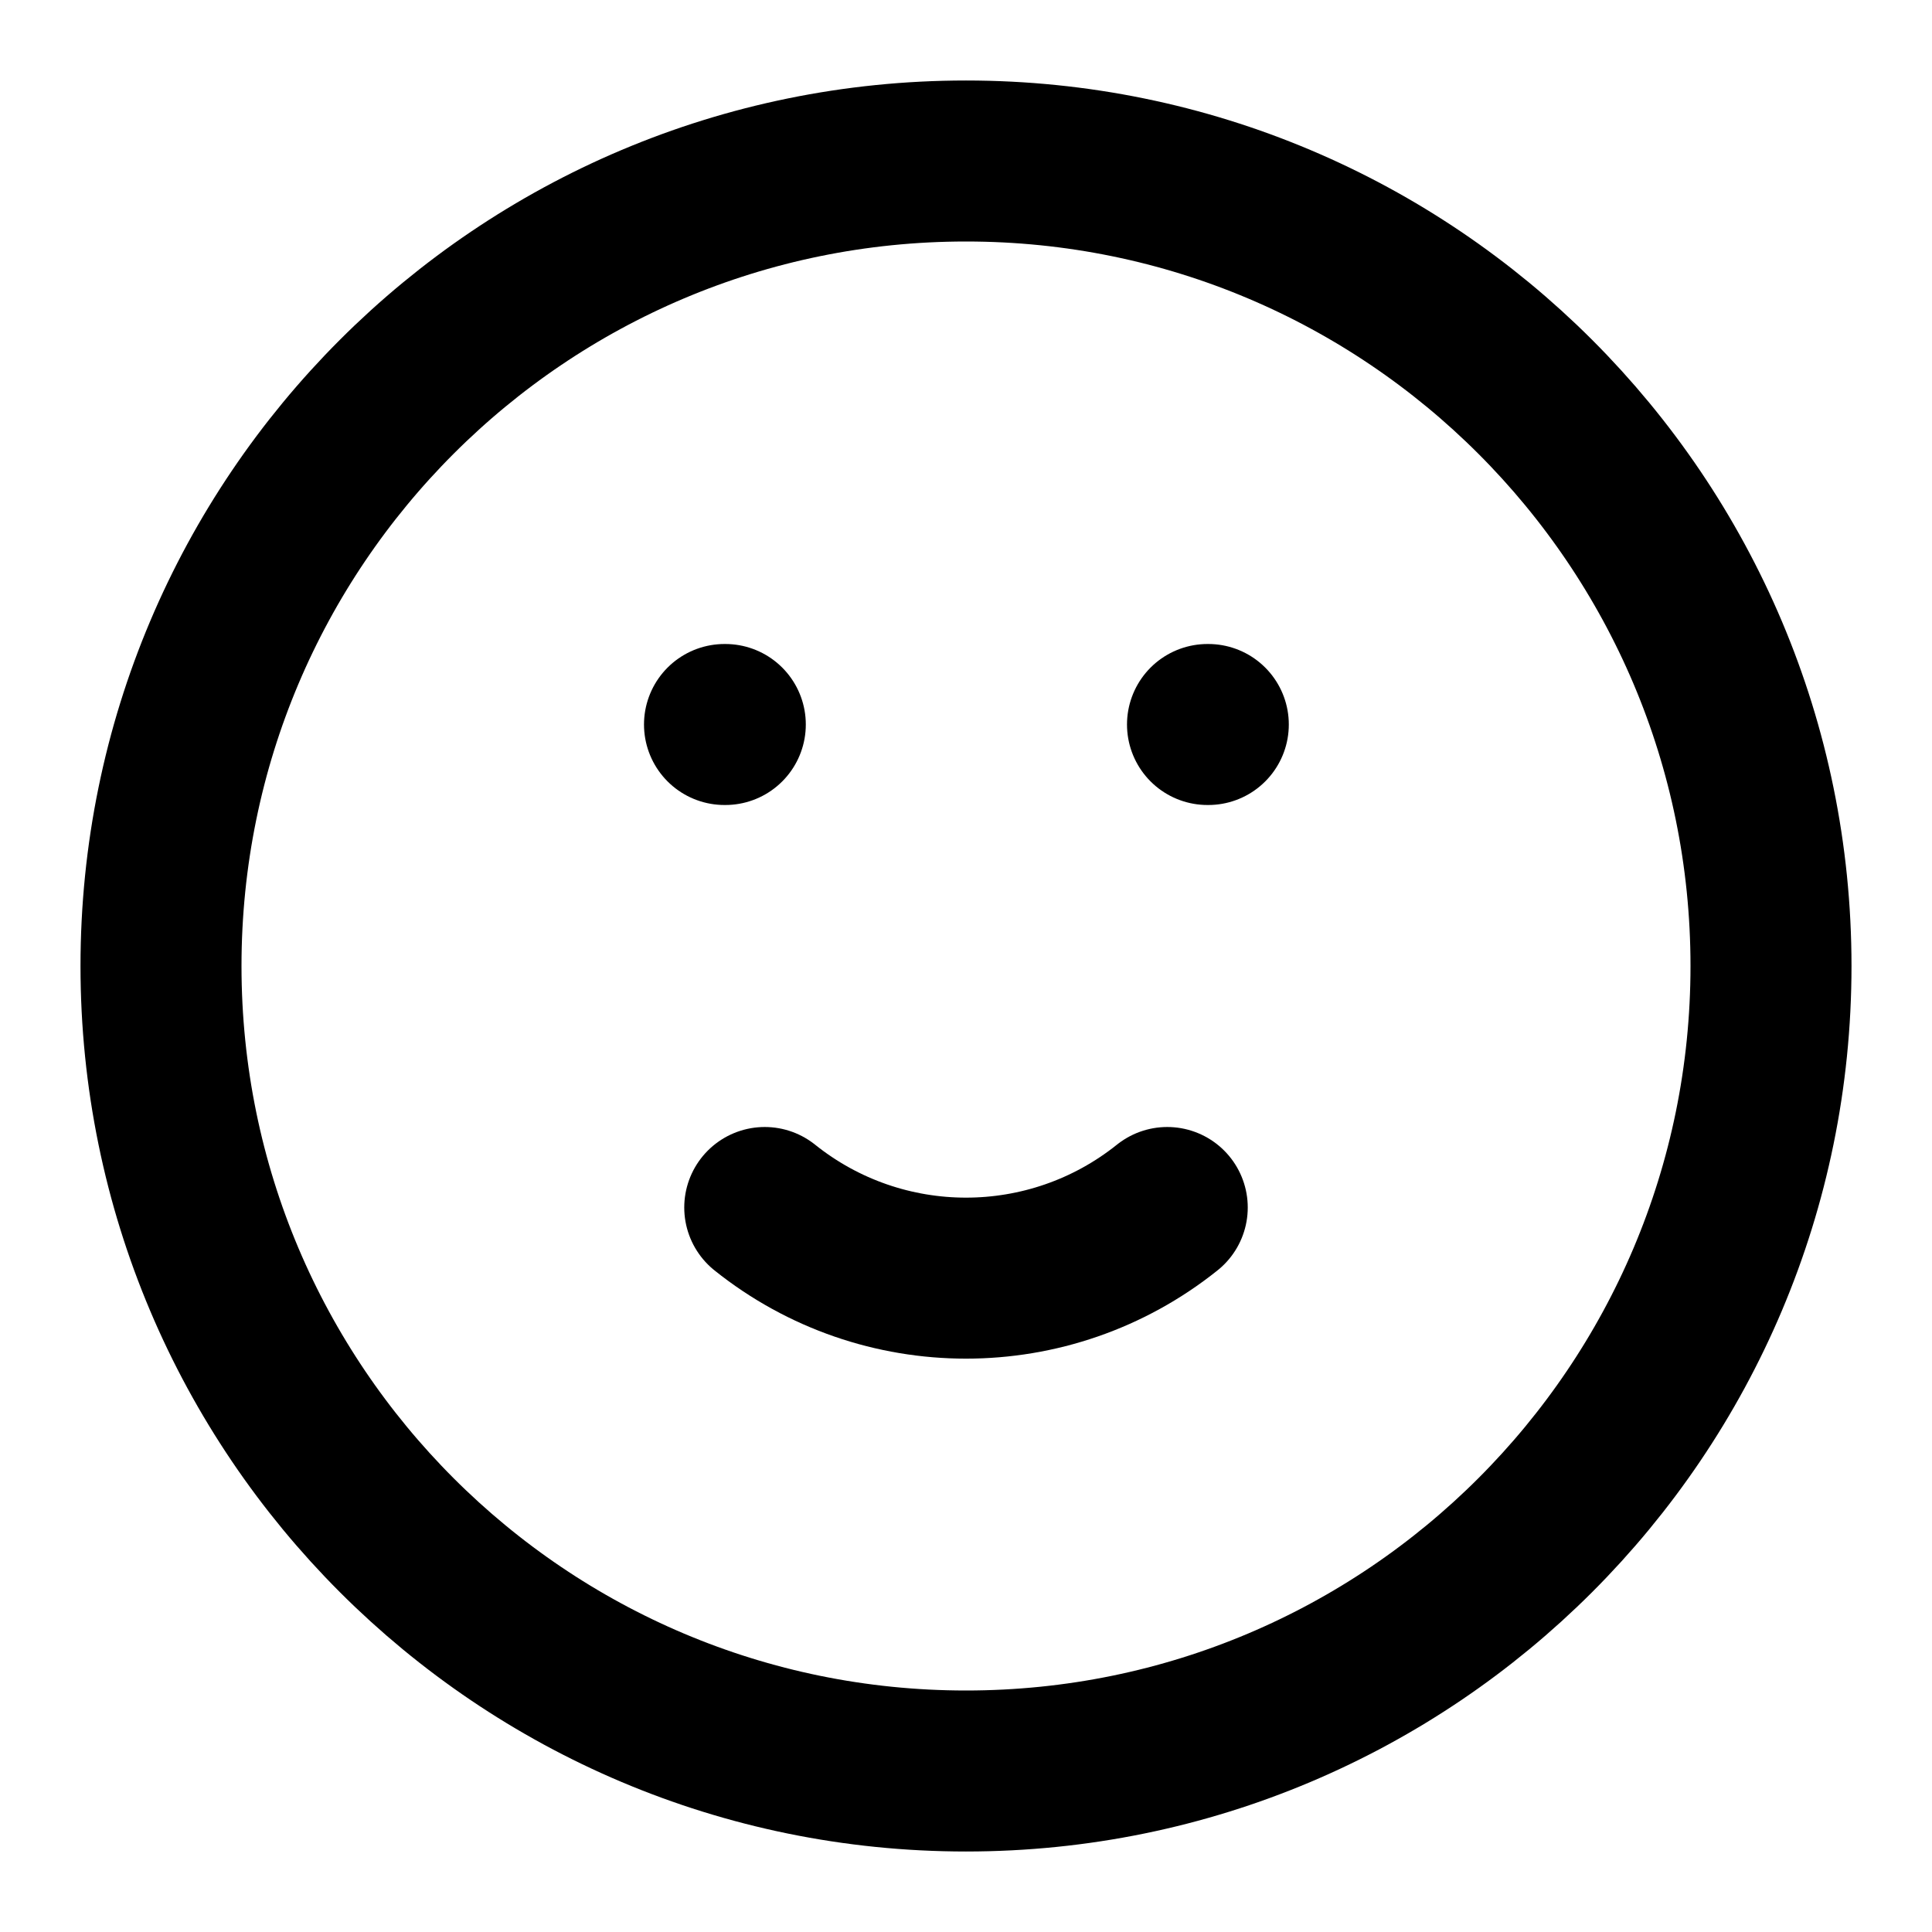
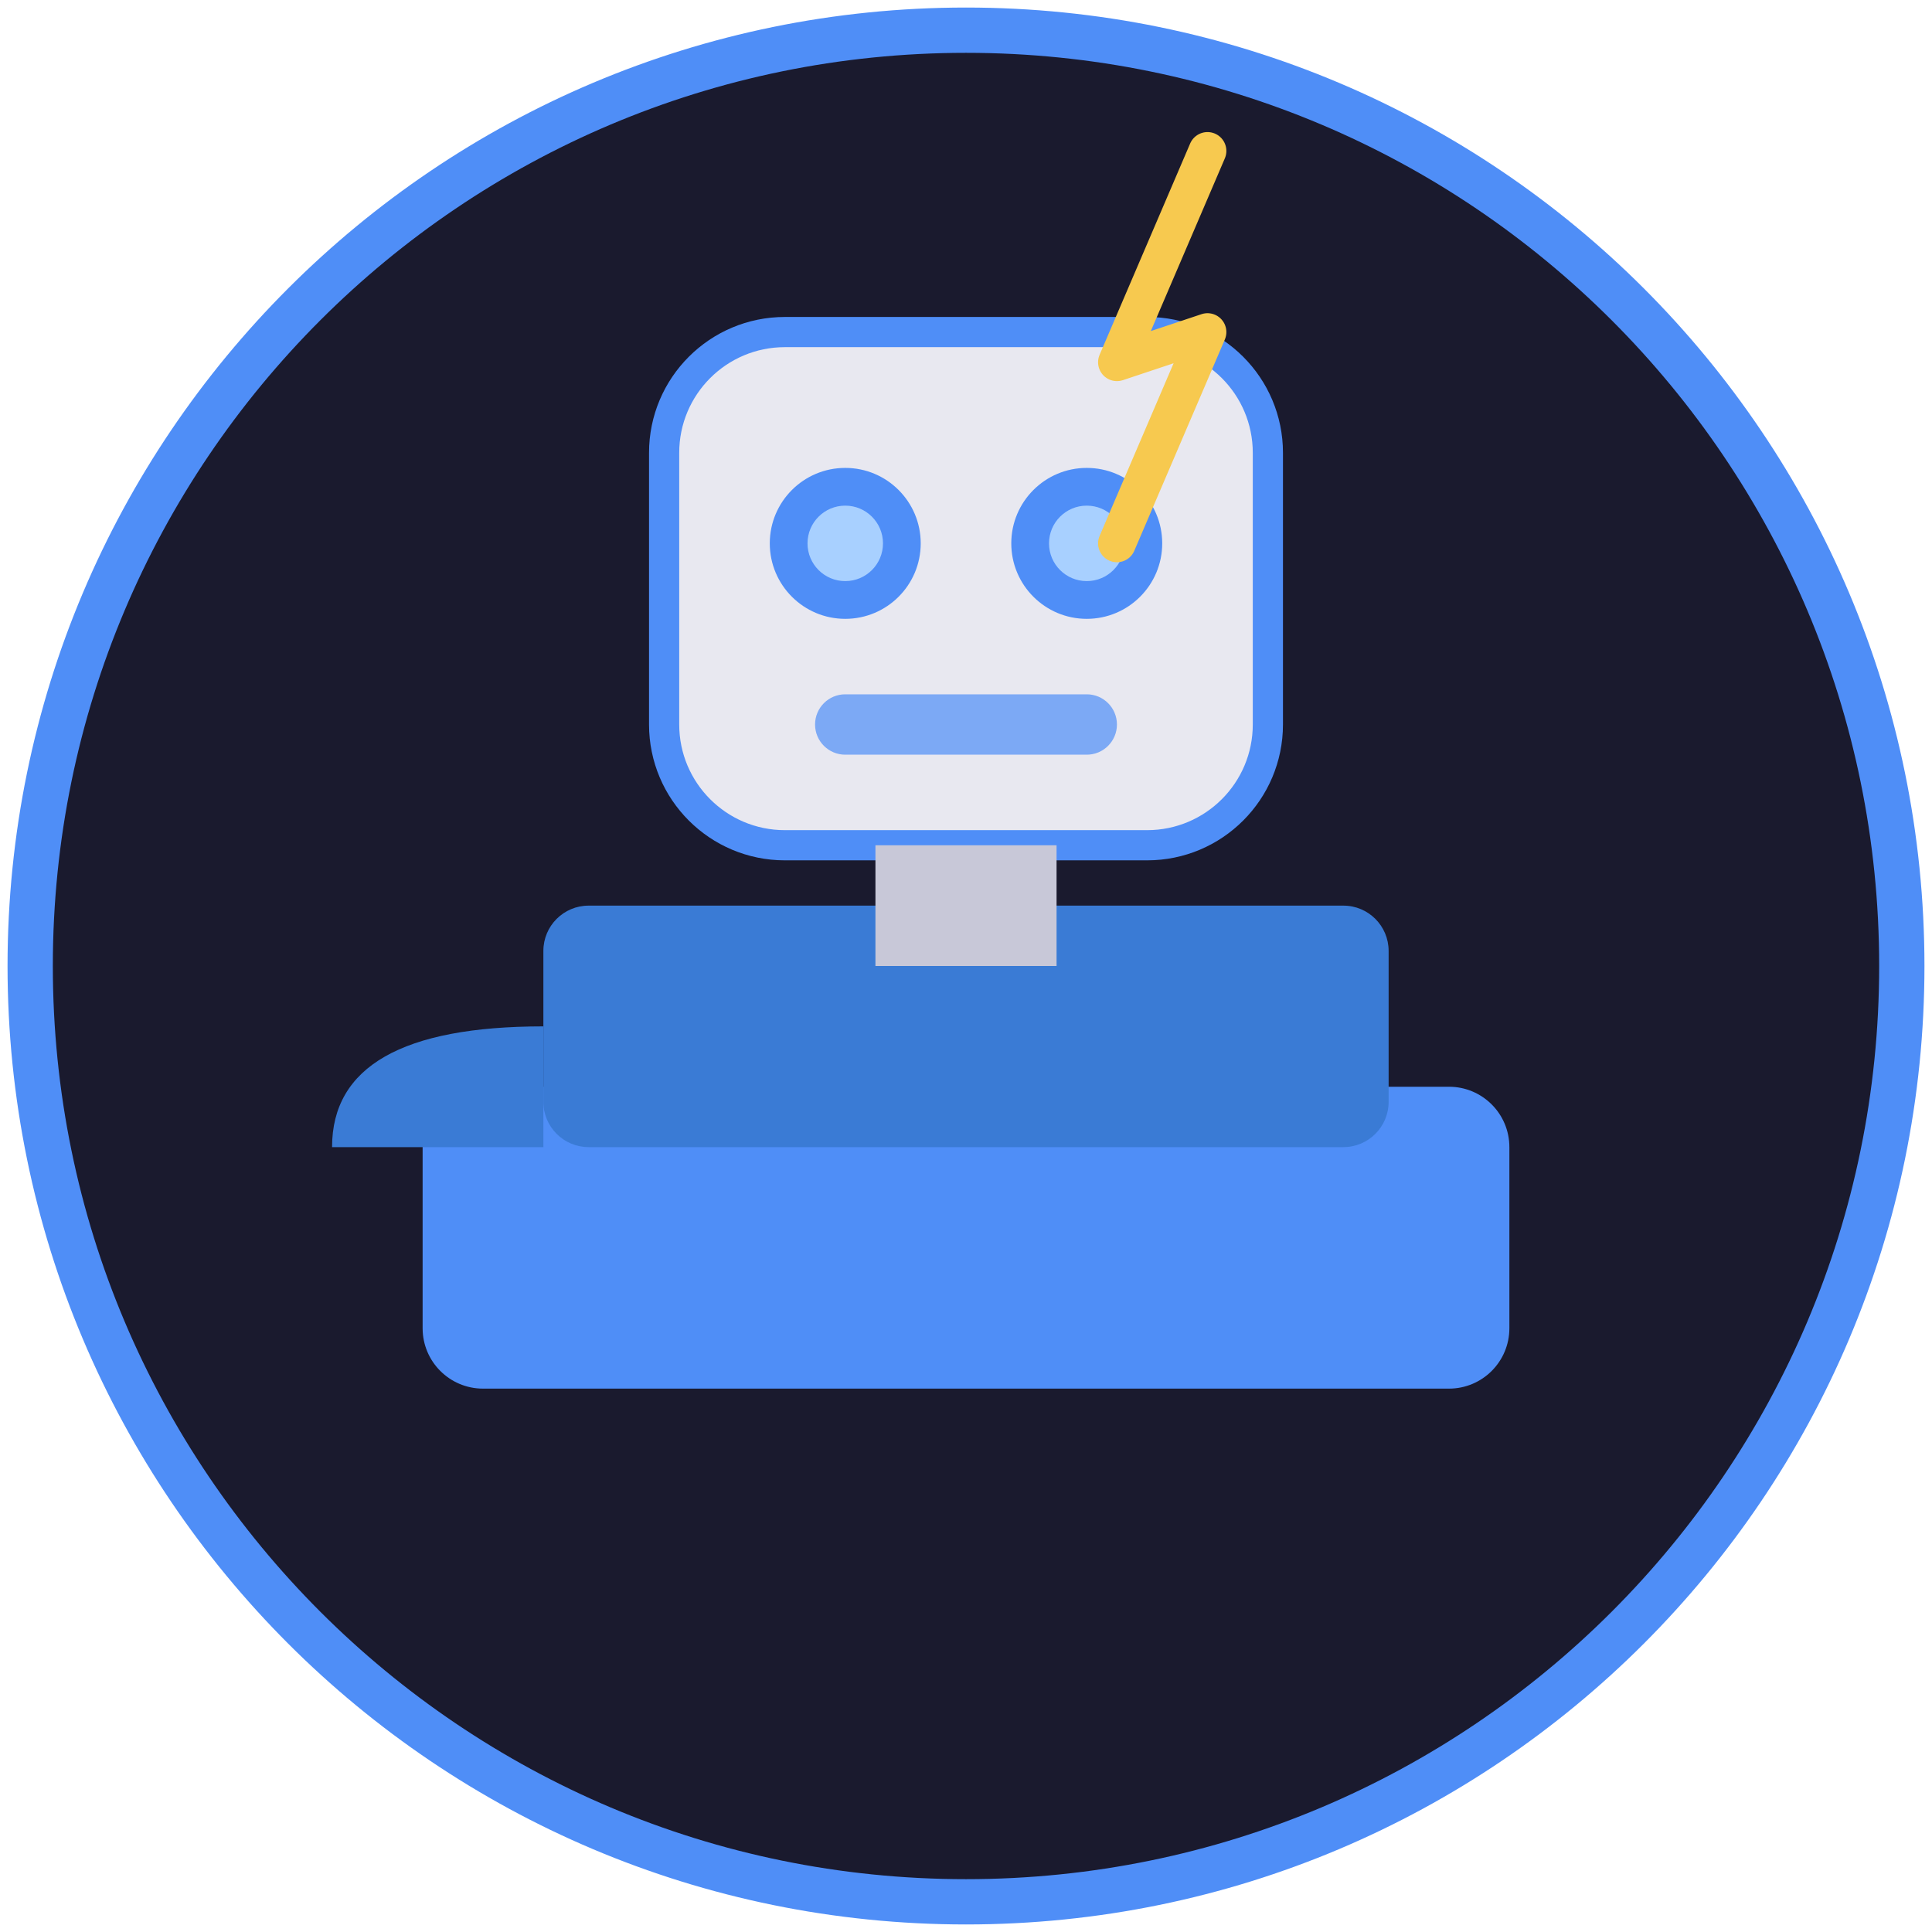
- <svg xmlns="http://www.w3.org/2000/svg" viewBox="0 0 24 24" fill="none" stroke="currentColor" stroke-width="2" stroke-linecap="round" stroke-linejoin="round">
-   <circle cx="12" cy="12" r="10" />
-   <path d="M9 9h.01M15 9h.01M9.5 15a4 4 0 0 0 5 0" />
+ <svg xmlns="http://www.w3.org/2000/svg" viewBox="0 0 128 128">
+   <circle cx="64" cy="64" r="62" fill="#1a1a2e" stroke="#4f8ef7" stroke-width="3" />
+   <rect x="28" y="72" width="72" height="20" rx="4" fill="#4f8ef7" />
+   <rect x="36" y="60" width="56" height="16" rx="3" fill="#3a7bd5" />
+   <path d="M36 68 Q22 68 22 76 L36 76 Z" fill="#3a7bd5" />
+   <rect x="44" y="22" width="40" height="34" rx="8" fill="#e8e8f0" stroke="#4f8ef7" stroke-width="2" />
+   <circle cx="56" cy="36" r="5" fill="#4f8ef7" />
+   <circle cx="72" cy="36" r="5" fill="#4f8ef7" />
+   <circle cx="56" cy="36" r="2.5" fill="#a8d0ff" />
+   <circle cx="72" cy="36" r="2.5" fill="#a8d0ff" />
+   <rect x="54" y="46" width="20" height="4" rx="2" fill="#4f8ef7" opacity="0.7" />
+   <rect x="58" y="56" width="12" height="8" fill="#c8c8d8" />
+   <path d="M80 10 L74 24 L80 22 L74 36" stroke="#f7c94f" stroke-width="2.5" stroke-linecap="round" stroke-linejoin="round" fill="none" />
</svg>
